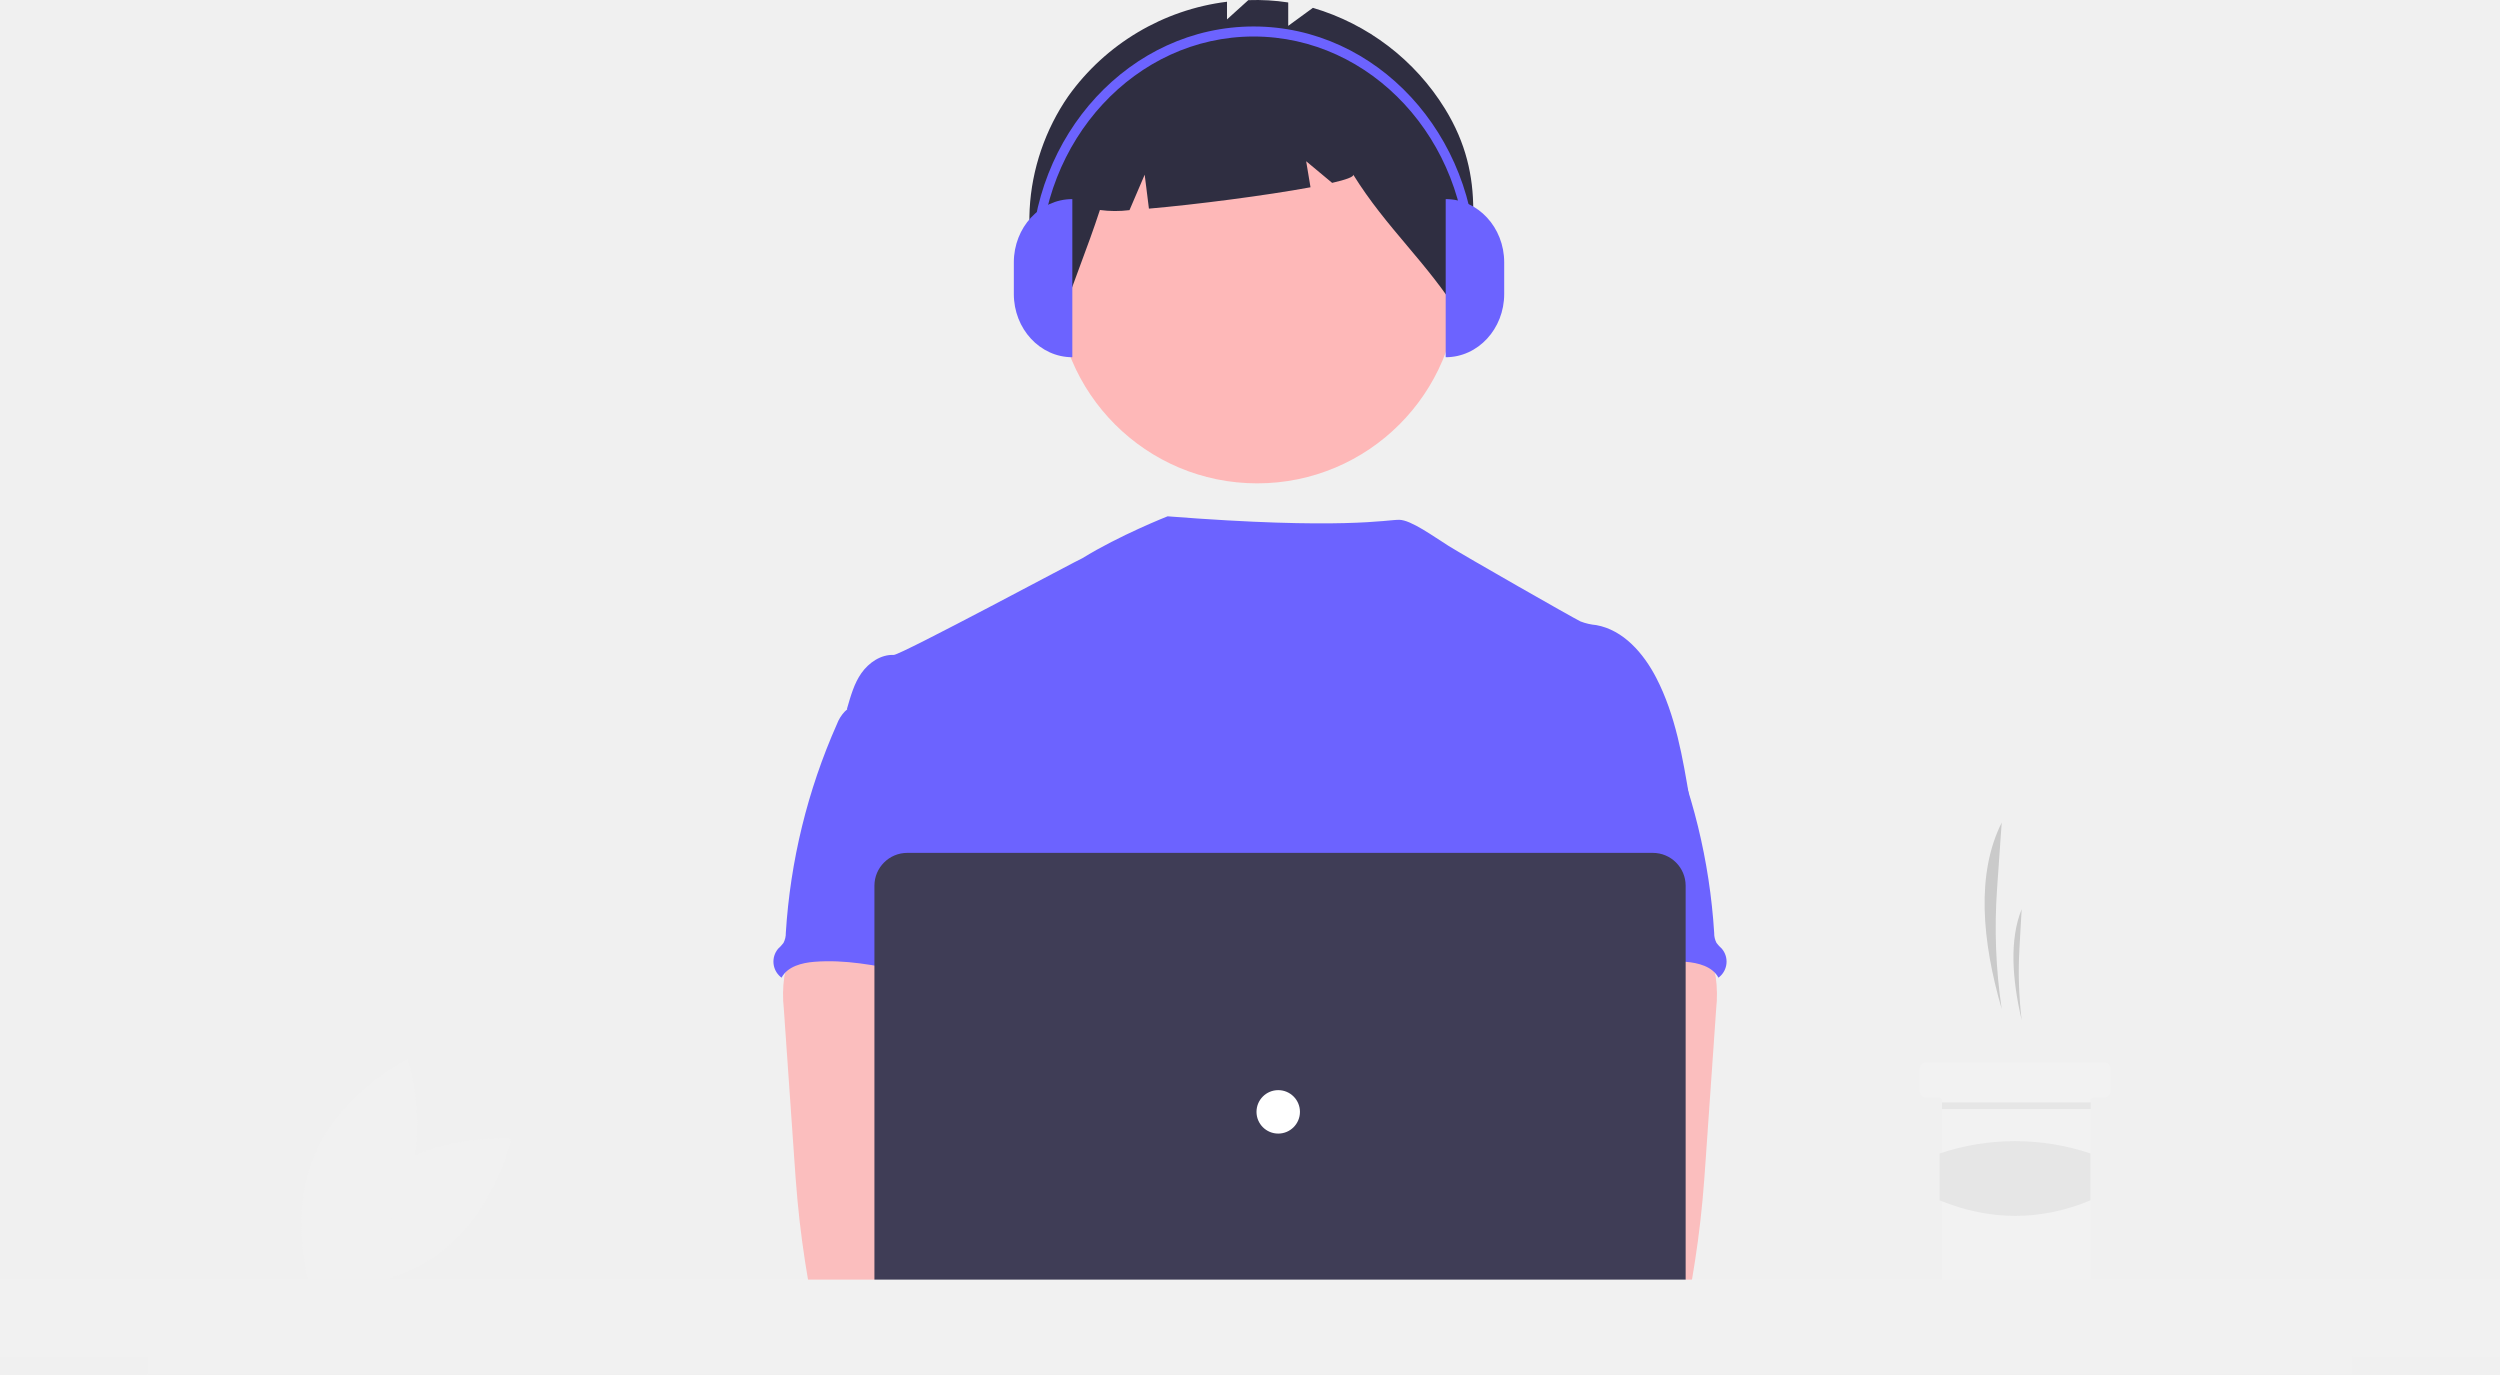
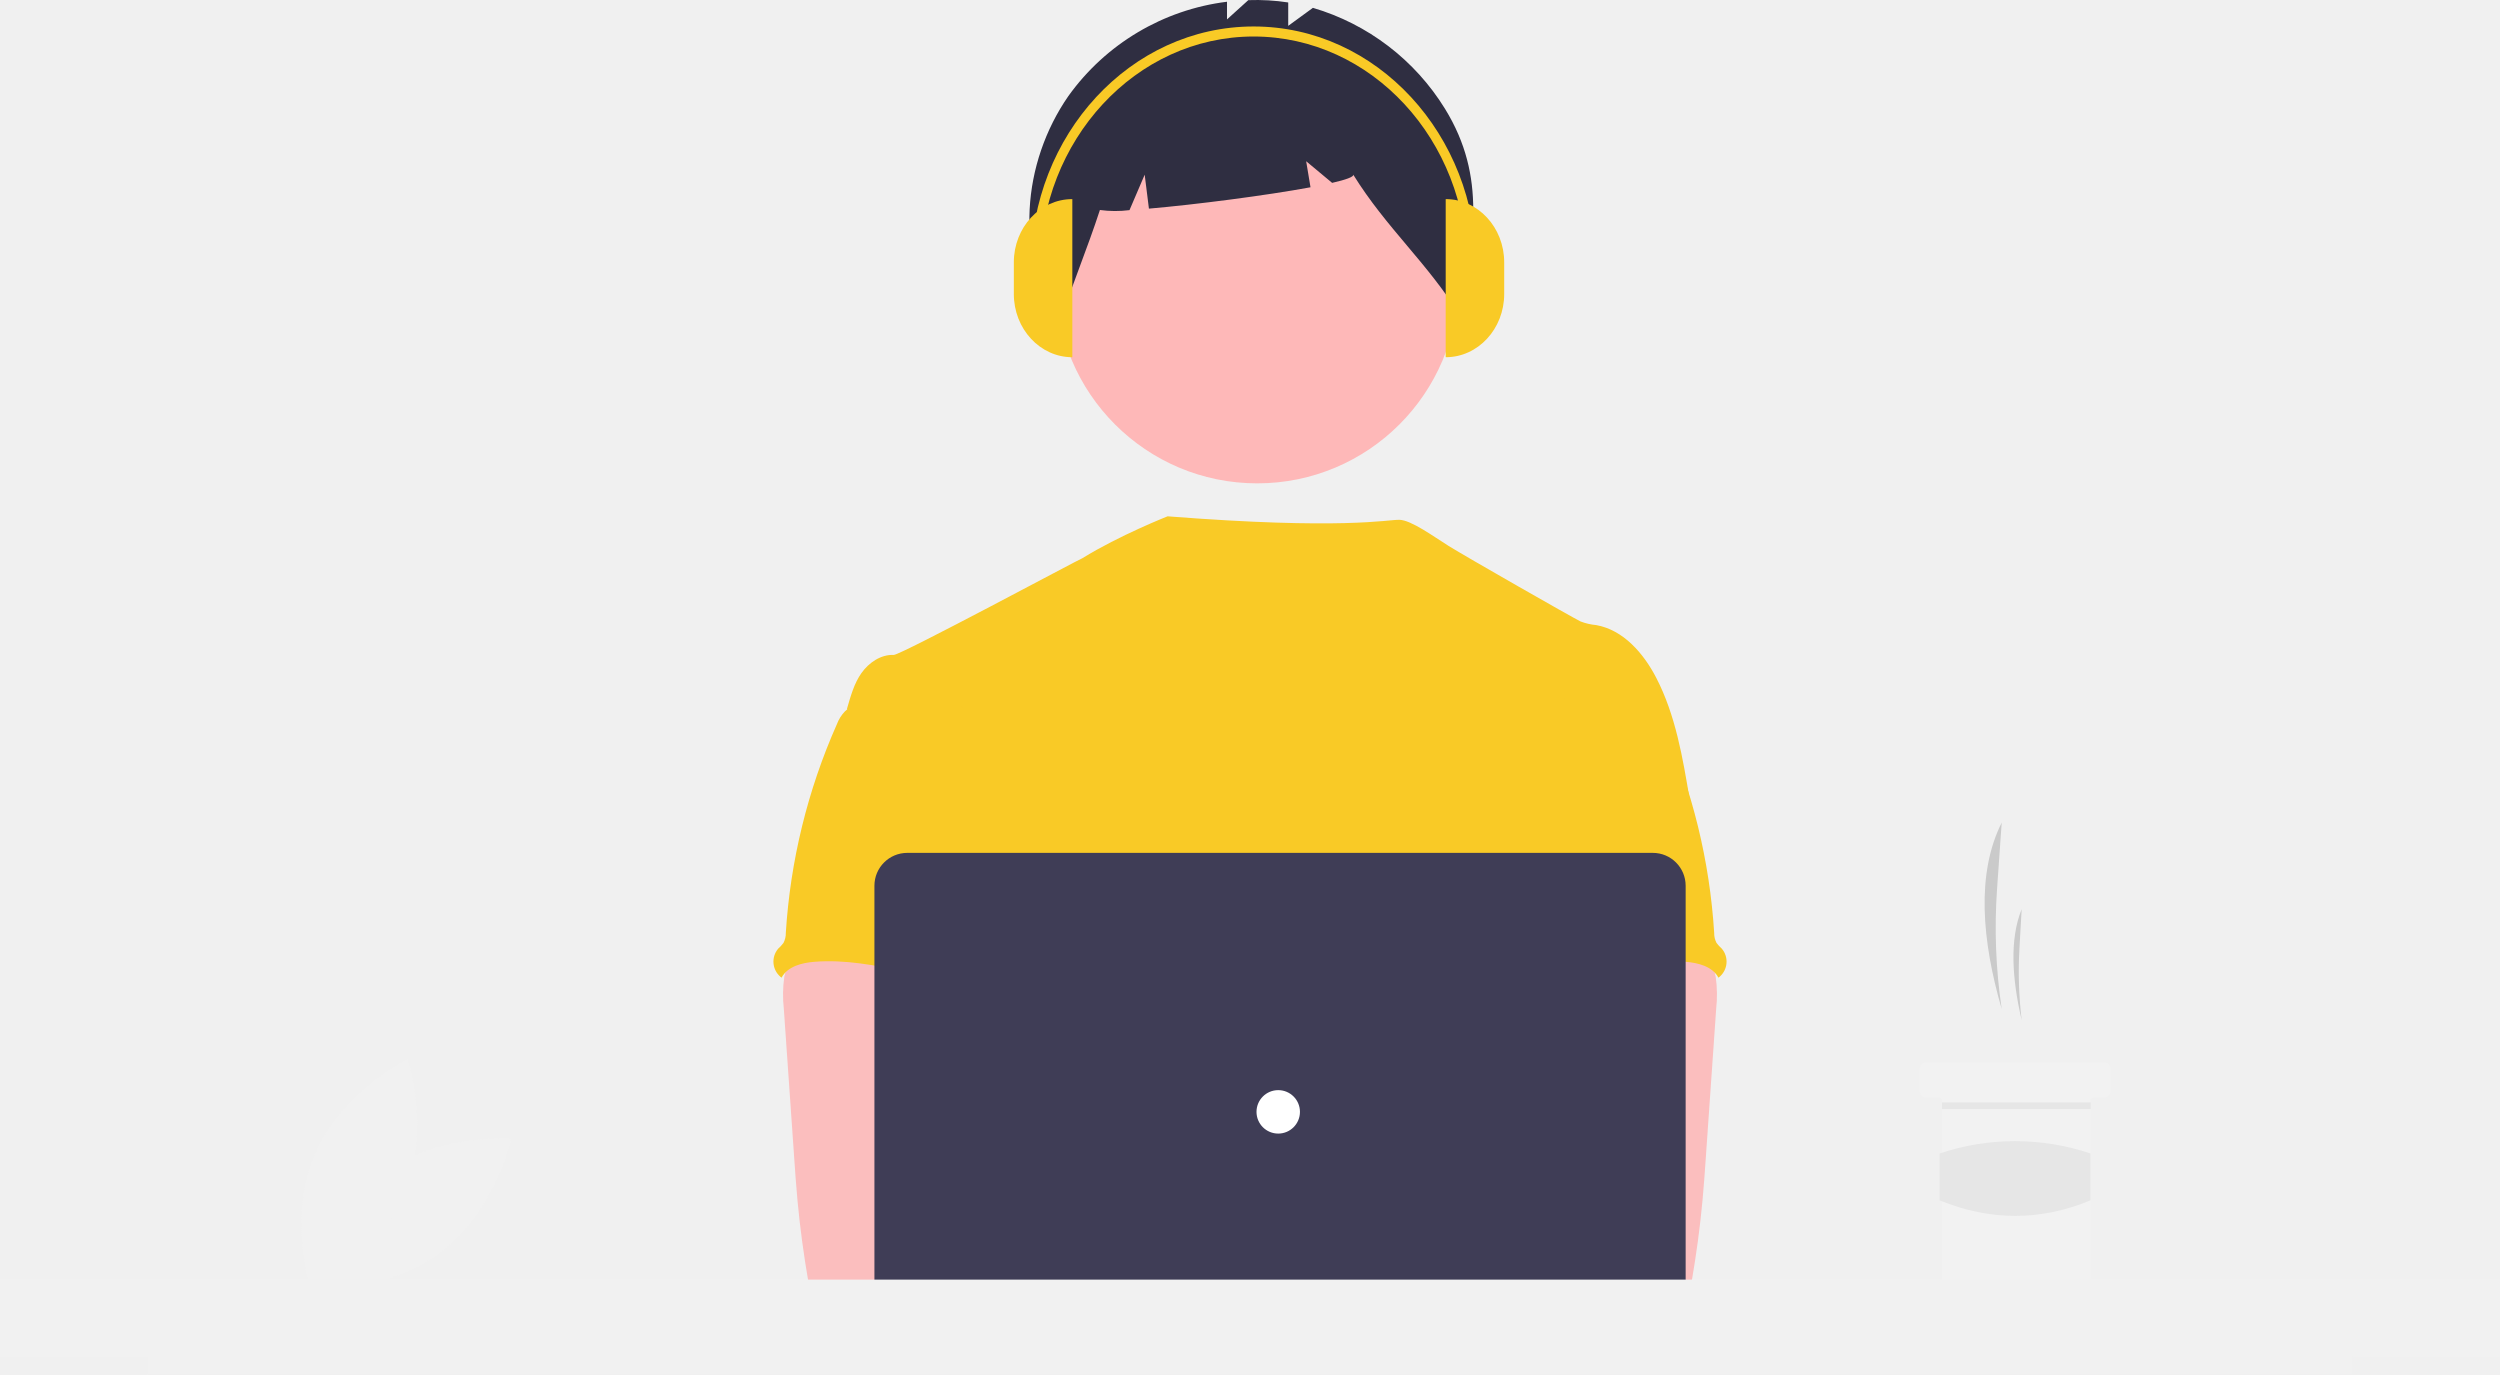
<svg xmlns="http://www.w3.org/2000/svg" data-name="Layer 1" width="878.63" height="483" viewBox="0 0 878.63 483">
  <path d="M294.716,621.203c-19.511,14.544-25.04,40.135-25.04,40.135s26.104,2.009,45.615-12.535,25.04-40.135,25.04-40.135S314.227,606.659,294.716,621.203Z" transform="translate(-160.6848 -208.5)" fill="#f1f1f1" />
  <path d="M302.844,628.032c-9.377,22.456-32.862,34.028-32.862,34.028s-8.281-24.837,1.096-47.293,32.862-34.028,32.862-34.028S312.221,605.576,302.844,628.032Z" transform="translate(-160.6848 -208.5)" fill="#f1f1f1" />
  <path d="M864.187,563.114h0a194.657,194.657,0,0,1-1.633-42.195l1.633-23.307h0c-9,17.908-6.966,41.479,0,65.502Z" transform="translate(-160.6848 -208.5)" fill="#cacaca" />
  <path d="M871.205,567.013h0a143.091,143.091,0,0,1-.786-25.116l.786-13.873h0C866.875,538.683,867.854,552.713,871.205,567.013Z" transform="translate(-160.6848 -208.5)" fill="#cacaca" />
  <path d="M902.401,584.17v7.798a2.352,2.352,0,0,1-2.339,2.339h-3.899a.777.777,0,0,0-.78.78v63.943a2.351,2.351,0,0,1-2.339,2.339H845.476a2.341,2.341,0,0,1-2.339-2.339V595.087a.782.782,0,0,0-.78-.78H837.678a2.341,2.341,0,0,1-2.339-2.339v-7.798a2.336,2.336,0,0,1,2.339-2.339h62.383A2.346,2.346,0,0,1,902.401,584.17Z" transform="translate(-160.6848 -208.5)" fill="#f2f2f2" />
  <rect x="682.522" y="387.445" width="52.246" height="2.339" fill="#e6e6e6" />
  <path d="M895.383,630.369c-17.483,7.235-35.156,7.315-53.026,0v-16.481a83.274,83.274,0,0,1,53.026,0Z" transform="translate(-160.6848 -208.5)" fill="#e6e6e6" />
  <circle id="fff0188c-9915-4c0d-8339-9317a77083e8" data-name="Ellipse 276" cx="441.853" cy="99.211" r="70.666" fill="#feb8b8" />
-   <path id="ac220ed6-7c3f-4d1e-8d82-3295770c496a-258" data-name="Path 1461" d="M668.54,246.746a81.614,81.614,0,0,0-46.43-35.492l-8.675,6.331v-8.22a75.123,75.123,0,0,0-14.032-.817l-7.485,6.772V209.11a80.834,80.834,0,0,0-55.763,33.169c-16.254,23.432-18.998,56.032-3.011,79.652,4.388-13.487,9.715-26.142,14.104-39.628a39.916,39.916,0,0,0,10.399.05l5.339-12.459,1.492,11.931c16.55-1.441,41.096-4.607,56.785-7.508l-1.526-9.154,9.128,7.606c4.806-1.106,7.66-2.11,7.425-2.877,11.668,18.811,25.948,30.826,37.616,49.637C678.337,293.006,683.437,270.951,668.54,246.746Z" transform="translate(-160.6848 -208.5)" fill="#2f2e41" />
-   <path d="M754.52,489.43c-2.43-14.619-4.936-29.519-11.731-42.689-4.466-8.626-11.554-16.847-21.11-18.552a20.422,20.422,0,0,1-5.497-1.272c-2.8-1.349-40.425-22.827-46.405-26.568-5.135-3.212-13.24-9.158-17.327-9.158-4.112-.09-19.878,3.579-81.414-1.231,0,0-16.905,6.663-29.985,14.743-.198-.131-63.869,34.06-66.261,33.97-4.53-.191-8.741,2.71-11.338,6.362-2.596,3.652-3.814,8.174-5.089,12.546,13.907,30.97,26.631,61.98,40.539,92.95a7.931,7.931,0,0,1,1.006,3.815,9.31,9.31,0,0,1-1.73,3.815c-6.82,10.956-6.603,24.736-5.858,37.613.746,12.877,1.668,26.478-4.087,38.02-1.565,3.169-3.601,6.069-5.089,9.238-3.486,7.177-4.746,30.131-2.71,37.842l255.121,7.309C730.067,673.102,754.52,489.43,754.52,489.43Z" transform="translate(-160.6848 -208.5)" fill="#6c63ff" />
-   <path id="bb46eb08-8e3e-4ac5-913b-26d221d967b9-259" data-name="Path 1421" d="M436.31,551.903a45.043,45.043,0,0,0-.153,11.109l3.657,52.513c.343,4.949.681,9.887,1.146,14.824.877,9.581,2.188,19.086,3.815,28.578a5.09,5.09,0,0,0,5.216,4.949c16.096,3.406,32.726,3.27,49.153,2.342,25.067-1.399,89.198-4.046,93.116-9.136s1.635-13.322-3.474-17.438-89.739-14.149-89.739-14.149c.827-6.553,3.321-12.724,5.688-18.946,4.25-11.035,8.22-22.432,8.297-34.253s-4.377-24.25-14.061-31.022c-7.966-5.56-18.221-6.591-27.928-6.362-7.062.203-19.265-1.489-25.716,1.272C440.223,538.431,437.264,546.905,436.31,551.903Z" transform="translate(-160.6848 -208.5)" fill="#fbbebe" />
-   <path id="efe93a1e-ccdd-49fd-af5f-e26394aa0937-260" data-name="Path 1430" d="M457.627,458.523a13.17,13.17,0,0,0-2.824,4.518A213.588,213.588,0,0,0,436.862,536.356a7.329,7.329,0,0,1-.827,3.55,15.535,15.535,0,0,1-1.87,2.023,7.024,7.024,0,0,0,.84,9.898q.173.146.356.281c2.099-3.951,7.125-5.242,11.592-5.586,21.389-1.692,42.282,8.259,63.734,7.508-1.514-5.23-3.691-10.256-4.925-15.548-5.459-23.502,8.156-49.089-.191-71.726-1.667-4.53-4.453-8.983-8.843-10.968a23.555,23.555,0,0,0-5.662-1.499c-5.421-.98-16.212-5.166-21.453-3.486-1.935.624-2.697,2.443-4.301,3.542C462.877,455.902,459.646,456.474,457.627,458.523Z" transform="translate(-160.6848 -208.5)" fill="#6c63ff" />
-   <path id="a38c3c09-000b-42b7-8619-0229d8aff5e9-261" data-name="Path 1421" d="M754.672,536.183c-6.451-2.762-18.653-1.069-25.716-1.272-9.707-.229-19.962.802-27.928,6.362-9.684,6.772-14.137,19.201-14.061,31.022s4.046,23.218,8.297,34.253c2.366,6.222,4.861,12.393,5.688,18.946,0,0-84.63,10.034-89.739,14.149s-7.392,12.348-3.474,17.438,126.173,10.2,142.269,6.794a5.09,5.09,0,0,0,5.216-4.949c1.627-9.491,2.937-18.996,3.815-28.578.465-4.937.802-9.874,1.146-14.824l3.657-52.513a45.043,45.043,0,0,0-.153-11.109C762.736,546.905,759.777,538.431,754.672,536.183Z" transform="translate(-160.6848 -208.5)" fill="#fbbebe" />
-   <path id="bd3879bf-5d05-49be-b690-c4d97e29a2ab-262" data-name="Path 1430" d="M734.687,454.346c-1.603-1.099-2.366-2.918-4.301-3.542-5.241-1.68-16.032,2.507-21.453,3.486a23.555,23.555,0,0,0-5.662,1.499c-4.389,1.985-7.175,6.438-8.843,10.968-8.347,22.637,5.268,48.224-.191,71.726-1.234,5.293-3.411,10.318-4.925,15.548,21.453.751,42.346-9.2,63.734-7.508,4.467.343,9.493,1.635,11.592,5.586q.183-.135.356-.281a7.024,7.024,0,0,0,.84-9.898,15.535,15.535,0,0,1-1.87-2.023,7.329,7.329,0,0,1-.827-3.55,213.588,213.588,0,0,0-17.941-73.316,13.17,13.17,0,0,0-2.824-4.518C740.354,456.474,737.123,455.902,734.687,454.346Z" transform="translate(-160.6848 -208.5)" fill="#6c63ff" />
+   <path id="ac220ed6-7c3f-4d1e-8d82-3295770c496a-101" data-name="Path 1461" d="M668.54,246.746a81.614,81.614,0,0,0-46.43-35.492l-8.675,6.331v-8.22a75.123,75.123,0,0,0-14.032-.817l-7.485,6.772V209.11a80.834,80.834,0,0,0-55.763,33.169c-16.254,23.432-18.998,56.032-3.011,79.652,4.388-13.487,9.715-26.142,14.104-39.628a39.916,39.916,0,0,0,10.399.05l5.339-12.459,1.492,11.931c16.55-1.441,41.096-4.607,56.785-7.508l-1.526-9.154,9.128,7.606c4.806-1.106,7.66-2.11,7.425-2.877,11.668,18.811,25.948,30.826,37.616,49.637C678.337,293.006,683.437,270.951,668.54,246.746Z" transform="translate(-160.6848 -208.5)" fill="#2f2e41" />
+   <path d="M754.52,489.43c-2.43-14.619-4.936-29.519-11.731-42.689-4.466-8.626-11.554-16.847-21.11-18.552a20.422,20.422,0,0,1-5.497-1.272c-2.8-1.349-40.425-22.827-46.405-26.568-5.135-3.212-13.24-9.158-17.327-9.158-4.112-.09-19.878,3.579-81.414-1.231,0,0-16.905,6.663-29.985,14.743-.198-.131-63.869,34.06-66.261,33.97-4.53-.191-8.741,2.71-11.338,6.362-2.596,3.652-3.814,8.174-5.089,12.546,13.907,30.97,26.631,61.98,40.539,92.95a7.931,7.931,0,0,1,1.006,3.815,9.31,9.31,0,0,1-1.73,3.815c-6.82,10.956-6.603,24.736-5.858,37.613.746,12.877,1.668,26.478-4.087,38.02-1.565,3.169-3.601,6.069-5.089,9.238-3.486,7.177-4.746,30.131-2.71,37.842l255.121,7.309C730.067,673.102,754.52,489.43,754.52,489.43Z" transform="translate(-160.6848 -208.5)" fill="#f9ca26" />
+   <path id="bb46eb08-8e3e-4ac5-913b-26d221d967b9-102" data-name="Path 1421" d="M436.31,551.903a45.043,45.043,0,0,0-.153,11.109l3.657,52.513c.343,4.949.681,9.887,1.146,14.824.877,9.581,2.188,19.086,3.815,28.578a5.09,5.09,0,0,0,5.216,4.949c16.096,3.406,32.726,3.27,49.153,2.342,25.067-1.399,89.198-4.046,93.116-9.136s1.635-13.322-3.474-17.438-89.739-14.149-89.739-14.149c.827-6.553,3.321-12.724,5.688-18.946,4.25-11.035,8.22-22.432,8.297-34.253s-4.377-24.25-14.061-31.022c-7.966-5.56-18.221-6.591-27.928-6.362-7.062.203-19.265-1.489-25.716,1.272C440.223,538.431,437.264,546.905,436.31,551.903Z" transform="translate(-160.6848 -208.5)" fill="#fbbebe" />
+   <path id="efe93a1e-ccdd-49fd-af5f-e26394aa0937-103" data-name="Path 1430" d="M457.627,458.523a13.17,13.17,0,0,0-2.824,4.518A213.588,213.588,0,0,0,436.862,536.356a7.329,7.329,0,0,1-.827,3.55,15.535,15.535,0,0,1-1.87,2.023,7.024,7.024,0,0,0,.84,9.898q.173.146.356.281c2.099-3.951,7.125-5.242,11.592-5.586,21.389-1.692,42.282,8.259,63.734,7.508-1.514-5.23-3.691-10.256-4.925-15.548-5.459-23.502,8.156-49.089-.191-71.726-1.667-4.53-4.453-8.983-8.843-10.968a23.555,23.555,0,0,0-5.662-1.499c-5.421-.98-16.212-5.166-21.453-3.486-1.935.624-2.697,2.443-4.301,3.542C462.877,455.902,459.646,456.474,457.627,458.523Z" transform="translate(-160.6848 -208.5)" fill="#f9ca26" />
+   <path id="a38c3c09-000b-42b7-8619-0229d8aff5e9-104" data-name="Path 1421" d="M754.672,536.183c-6.451-2.762-18.653-1.069-25.716-1.272-9.707-.229-19.962.802-27.928,6.362-9.684,6.772-14.137,19.201-14.061,31.022s4.046,23.218,8.297,34.253c2.366,6.222,4.861,12.393,5.688,18.946,0,0-84.63,10.034-89.739,14.149s-7.392,12.348-3.474,17.438,126.173,10.2,142.269,6.794a5.09,5.09,0,0,0,5.216-4.949c1.627-9.491,2.937-18.996,3.815-28.578.465-4.937.802-9.874,1.146-14.824l3.657-52.513a45.043,45.043,0,0,0-.153-11.109C762.736,546.905,759.777,538.431,754.672,536.183Z" transform="translate(-160.6848 -208.5)" fill="#fbbebe" />
+   <path id="bd3879bf-5d05-49be-b690-c4d97e29a2ab-105" data-name="Path 1430" d="M734.687,454.346c-1.603-1.099-2.366-2.918-4.301-3.542-5.241-1.68-16.032,2.507-21.453,3.486a23.555,23.555,0,0,0-5.662,1.499c-4.389,1.985-7.175,6.438-8.843,10.968-8.347,22.637,5.268,48.224-.191,71.726-1.234,5.293-3.411,10.318-4.925,15.548,21.453.751,42.346-9.2,63.734-7.508,4.467.343,9.493,1.635,11.592,5.586q.183-.135.356-.281a7.024,7.024,0,0,0,.84-9.898,15.535,15.535,0,0,1-1.87-2.023,7.329,7.329,0,0,1-.827-3.55,213.588,213.588,0,0,0-17.941-73.316,13.17,13.17,0,0,0-2.824-4.518C740.354,456.474,737.123,455.902,734.687,454.346Z" transform="translate(-160.6848 -208.5)" fill="#f9ca26" />
  <circle cx="420.924" cy="438.81" r="19.073" fill="#fbbebe" />
  <circle cx="463.156" cy="438.81" r="19.073" fill="#fbbebe" />
  <path d="M741.572,690.288H479.542a11.552,11.552,0,0,1-11.539-11.539V519.783a11.552,11.552,0,0,1,11.539-11.539H741.572a11.552,11.552,0,0,1,11.539,11.539V678.75A11.552,11.552,0,0,1,741.572,690.288Z" transform="translate(-160.6848 -208.5)" fill="#3f3d56" />
  <circle id="bf1cdf42-3b4f-4239-91c9-f6802a29e918" data-name="Ellipse 263" cx="449.236" cy="390.766" r="7.635" fill="#fff" />
  <polygon points="878.63 449.724 0 449.724 0 476.724 51.97 476.724 51.97 483 826.68 483 826.68 476.724 878.63 476.724 878.63 449.724" fill="#f1f1f1" />
-   <path d="M537.556,334.049h0c-11.355,0-20.559-9.952-20.559-22.229h0V300.705c0-12.277,9.205-22.229,20.559-22.229h0v55.574Z" transform="translate(-160.6848 -208.5)" fill="#6c63ff" />
-   <path d="M668.779,278.476h0c11.355,0,20.559,9.952,20.559,22.229v11.115c0,12.277-9.205,22.229-20.559,22.229h0V278.476Z" transform="translate(-160.6848 -208.5)" fill="#6c63ff" />
-   <path d="M679.553,302.452h-3.262c0-44.73-33.656-81.121-75.026-81.121-41.369,0-75.026,36.391-75.026,81.121h-3.262c0-46.675,35.12-84.648,78.288-84.648C644.433,217.804,679.553,255.777,679.553,302.452Z" transform="translate(-160.6848 -208.5)" fill="#6c63ff" />
+   <path d="M537.556,334.049h0c-11.355,0-20.559-9.952-20.559-22.229h0V300.705c0-12.277,9.205-22.229,20.559-22.229h0v55.574Z" transform="translate(-160.6848 -208.5)" fill="#f9ca26" />
+   <path d="M668.779,278.476h0c11.355,0,20.559,9.952,20.559,22.229v11.115c0,12.277-9.205,22.229-20.559,22.229h0V278.476Z" transform="translate(-160.6848 -208.5)" fill="#f9ca26" />
+   <path d="M679.553,302.452h-3.262c0-44.73-33.656-81.121-75.026-81.121-41.369,0-75.026,36.391-75.026,81.121h-3.262c0-46.675,35.12-84.648,78.288-84.648C644.433,217.804,679.553,255.777,679.553,302.452Z" transform="translate(-160.6848 -208.5)" fill="#f9ca26" />
</svg>
